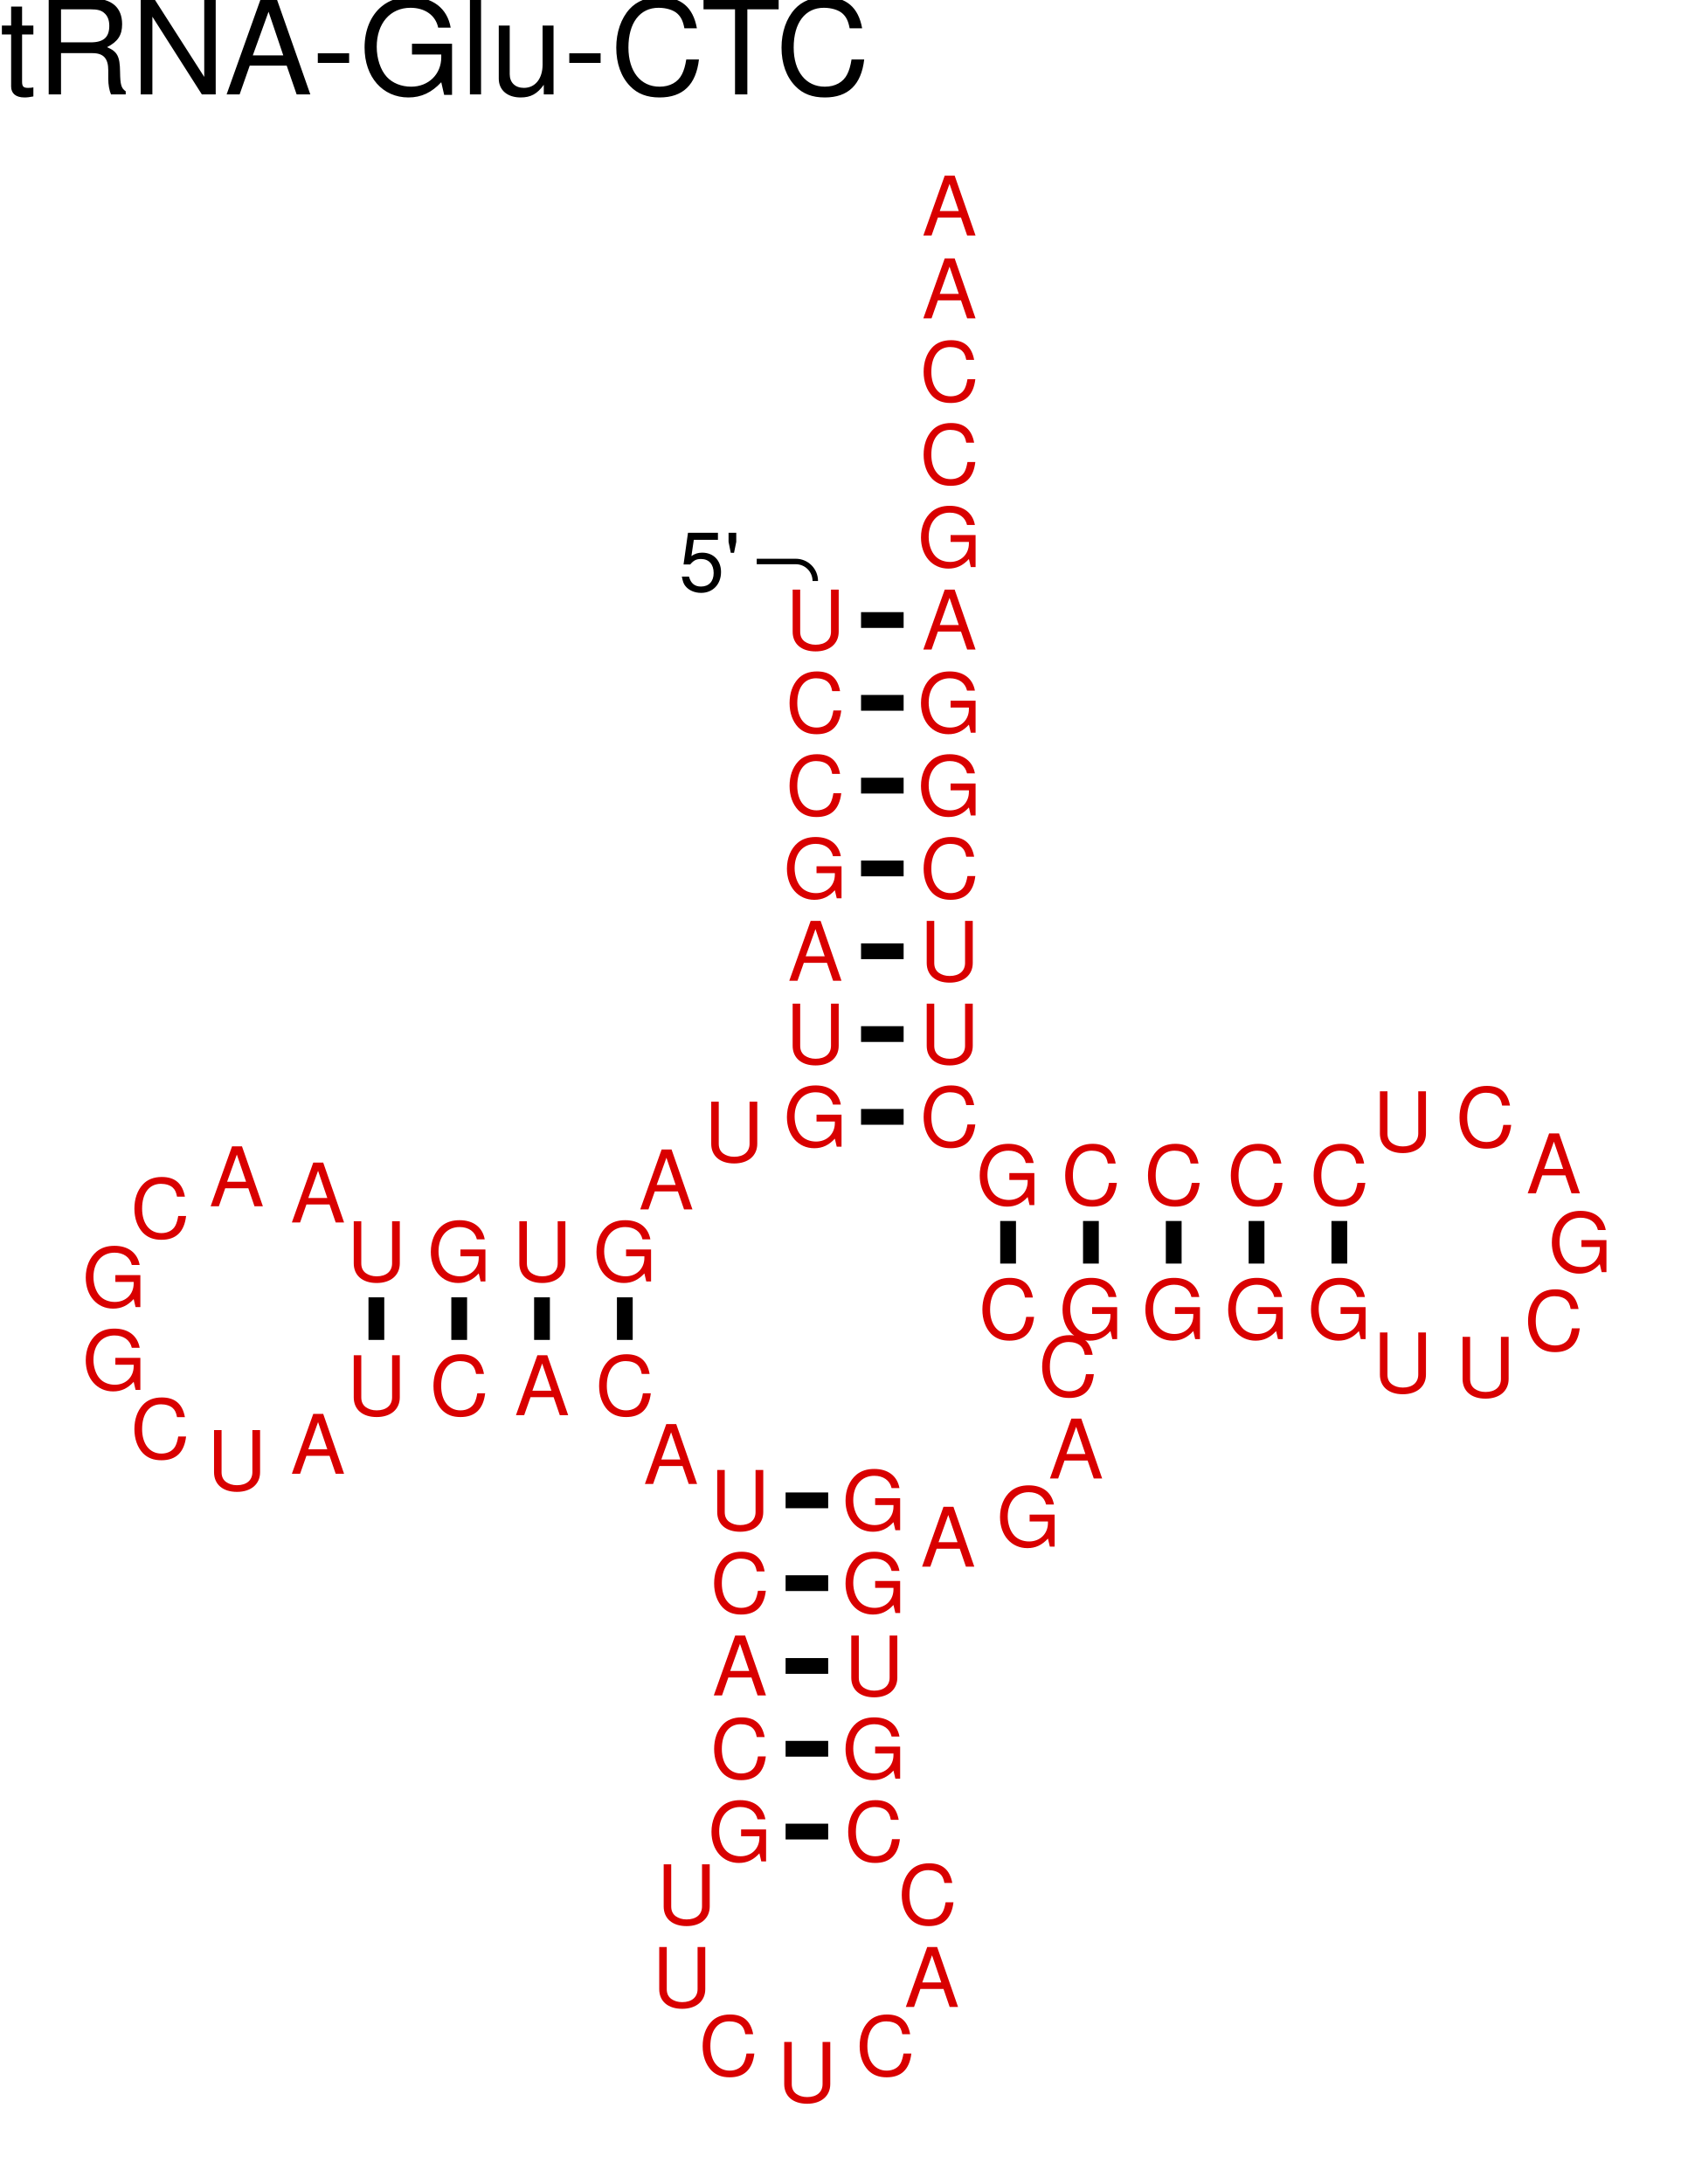
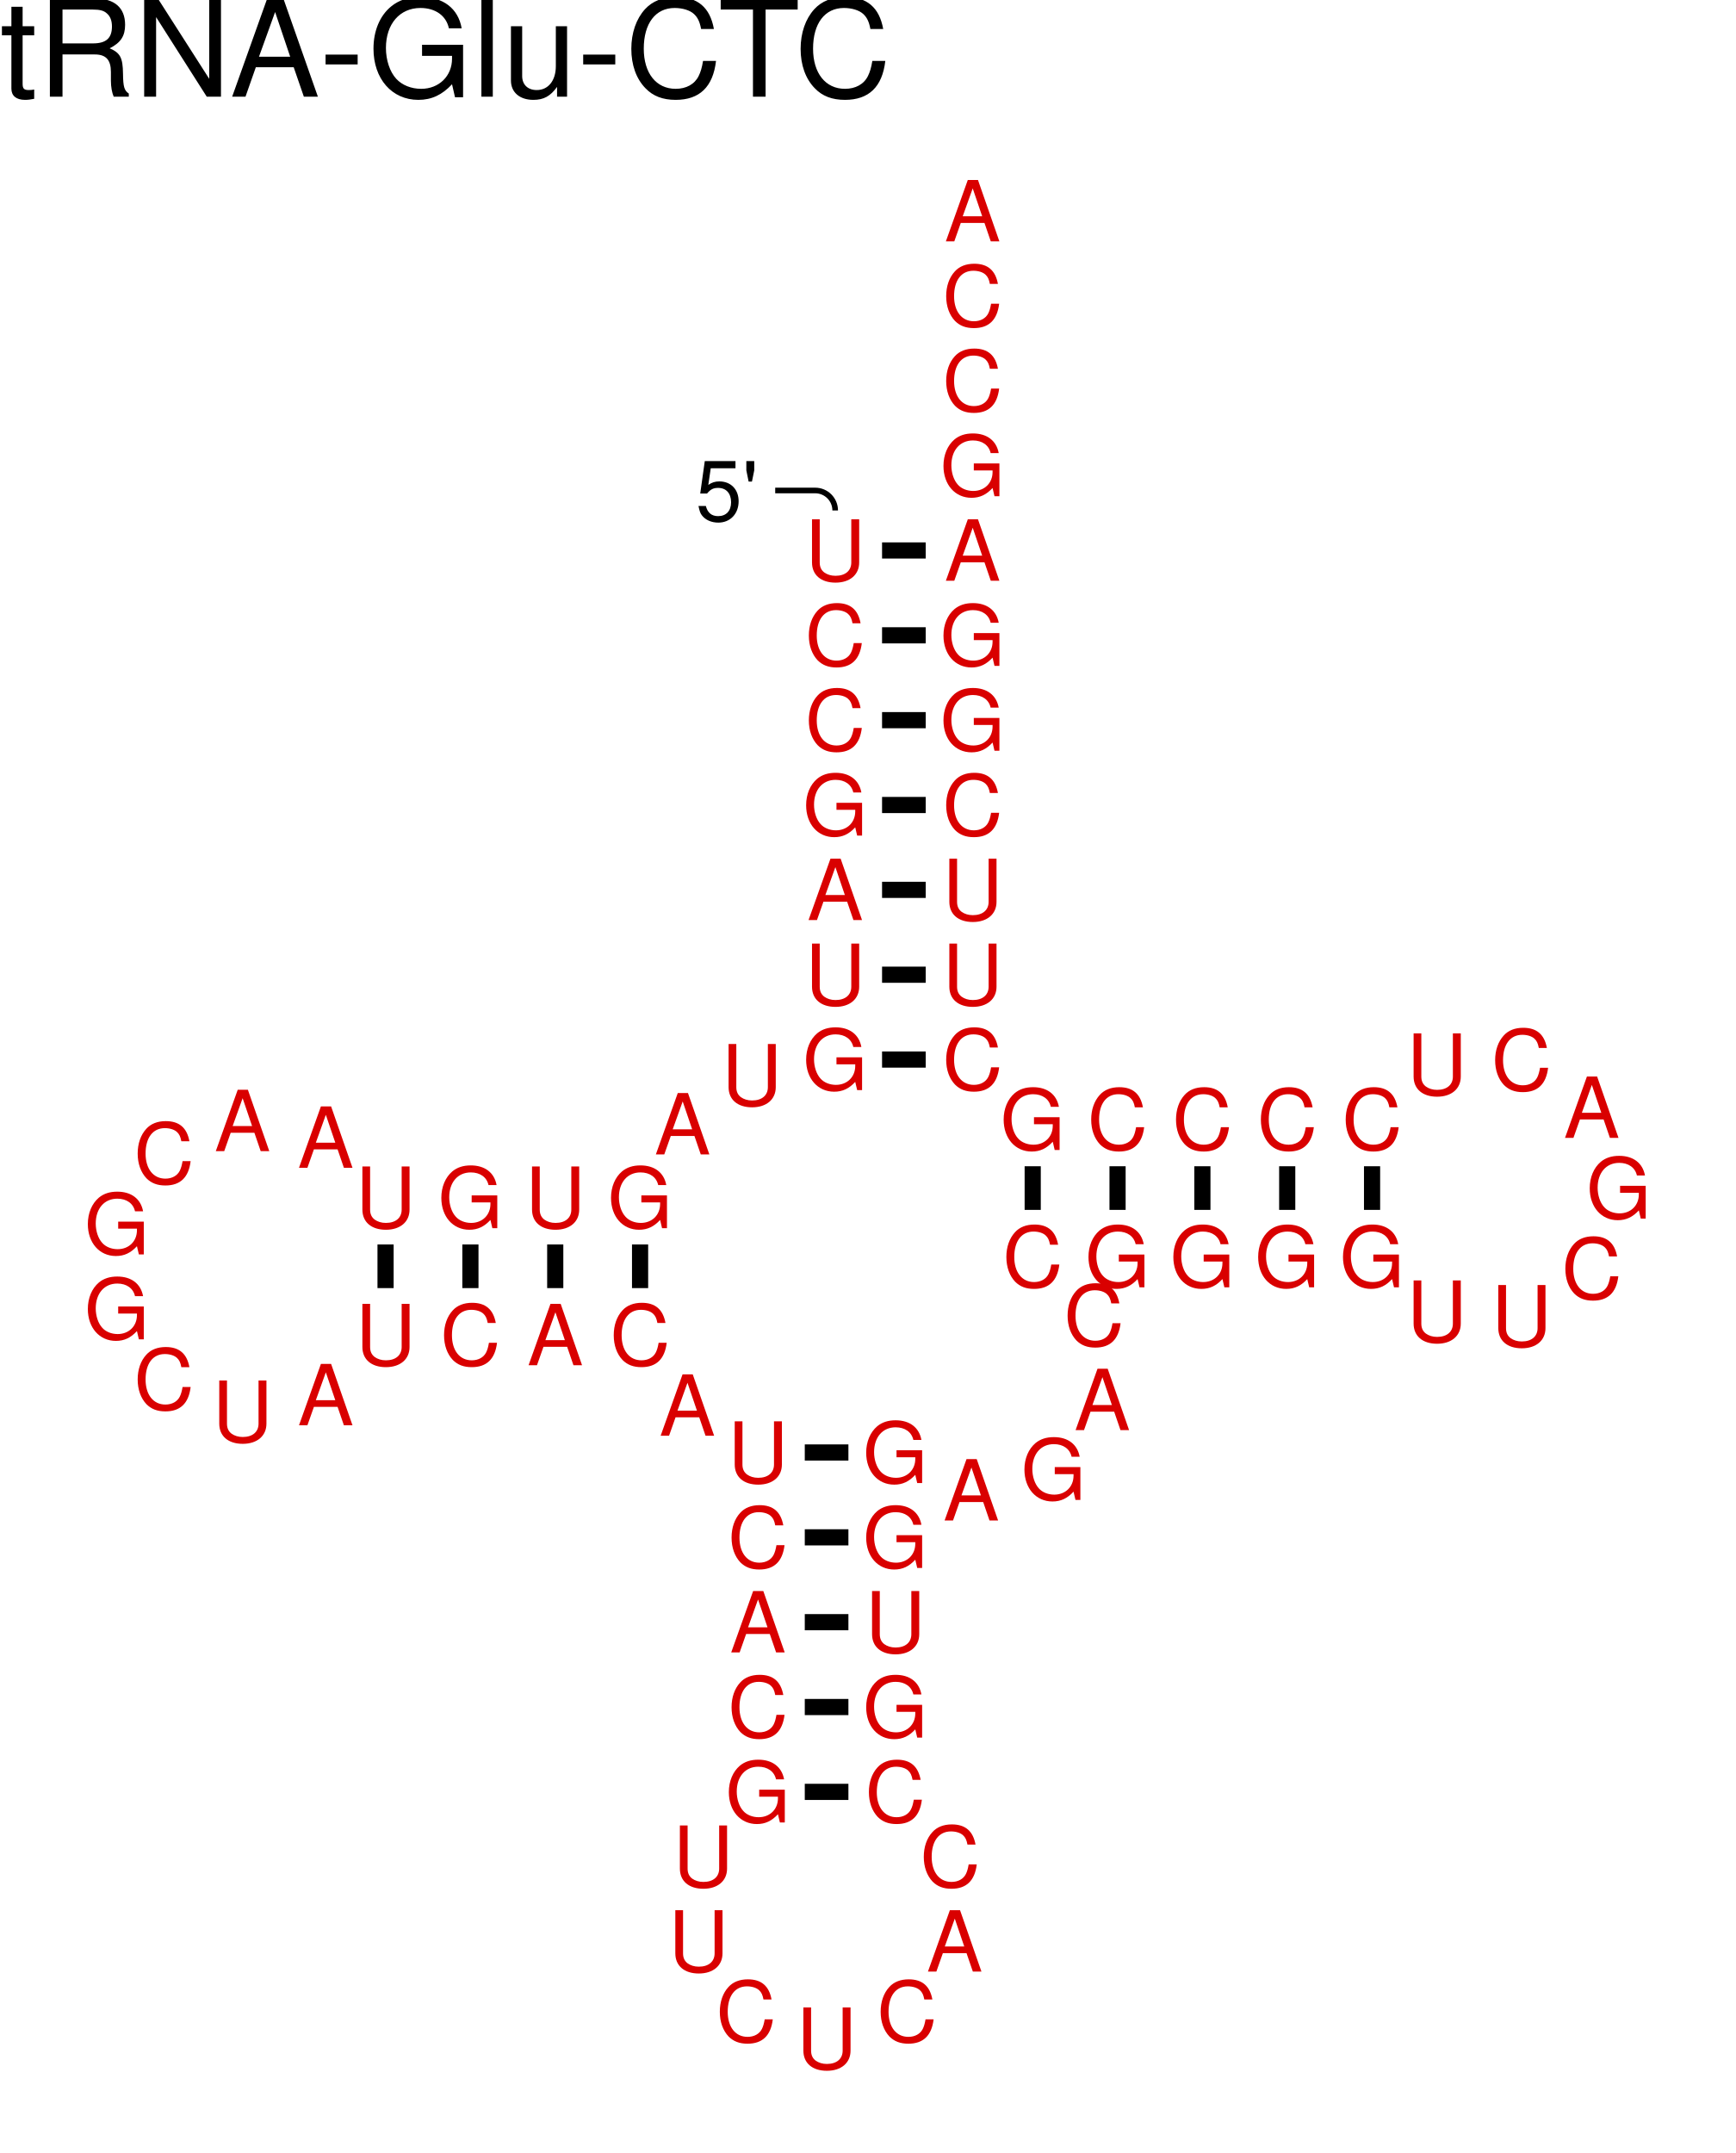
- <svg xmlns="http://www.w3.org/2000/svg" version="1.0" width="154.669" height="199.397" id="svg2403" xml:space="preserve">
+ <svg xmlns="http://www.w3.org/2000/svg" version="1.0" width="154.669" height="191.837" id="svg2403" xml:space="preserve">
  <text x="0" y="8.616" id="text1000">
    <tspan x="0" y="8.616" fill="#000000" font-variant="normal" font-weight="normal" font-style="normal" font-family="Helvetica, Arial, sans-serif" font-size="12" id="tspan1001">tRNA-Glu-CTC</tspan>
  </text>
+   <path fill="none" stroke="#000000" stroke-width="1.44" stroke-linecap="butt" stroke-linejoin="miter" d="M 78.602 49.048 L 82.49 49.048 " />
  <path fill="none" stroke="#000000" stroke-width="1.44" stroke-linecap="butt" stroke-linejoin="miter" d="M 78.602 56.608 L 82.49 56.608 " />
  <path fill="none" stroke="#000000" stroke-width="1.44" stroke-linecap="butt" stroke-linejoin="miter" d="M 78.602 64.168 L 82.49 64.168 " />
  <path fill="none" stroke="#000000" stroke-width="1.44" stroke-linecap="butt" stroke-linejoin="miter" d="M 78.602 71.728 L 82.49 71.728 " />
  <path fill="none" stroke="#000000" stroke-width="1.44" stroke-linecap="butt" stroke-linejoin="miter" d="M 78.602 79.288 L 82.49 79.288 " />
  <path fill="none" stroke="#000000" stroke-width="1.44" stroke-linecap="butt" stroke-linejoin="miter" d="M 78.602 86.849 L 82.49 86.849 " />
  <path fill="none" stroke="#000000" stroke-width="1.44" stroke-linecap="butt" stroke-linejoin="miter" d="M 78.602 94.409 L 82.49 94.409 " />
-   <path fill="none" stroke="#000000" stroke-width="1.44" stroke-linecap="butt" stroke-linejoin="miter" d="M 78.602 101.969 L 82.49 101.969 " />
-   <path fill="none" stroke="#000000" stroke-width="1.44" stroke-linecap="butt" stroke-linejoin="miter" d="M 57.038 118.445 L 57.038 122.333 " />
-   <path fill="none" stroke="#000000" stroke-width="1.44" stroke-linecap="butt" stroke-linejoin="miter" d="M 49.478 118.445 L 49.478 122.333 " />
-   <path fill="none" stroke="#000000" stroke-width="1.44" stroke-linecap="butt" stroke-linejoin="miter" d="M 41.919 118.445 L 41.919 122.333 " />
-   <path fill="none" stroke="#000000" stroke-width="1.44" stroke-linecap="butt" stroke-linejoin="miter" d="M 34.358 118.445 L 34.358 122.333 " />
+   <path fill="none" stroke="#000000" stroke-width="1.44" stroke-linecap="butt" stroke-linejoin="miter" d="M 57.038 110.885 L 57.038 114.773 " />
+   <path fill="none" stroke="#000000" stroke-width="1.44" stroke-linecap="butt" stroke-linejoin="miter" d="M 49.478 110.885 L 49.478 114.773 " />
+   <path fill="none" stroke="#000000" stroke-width="1.44" stroke-linecap="butt" stroke-linejoin="miter" d="M 41.919 110.885 L 41.919 114.773 " />
+   <path fill="none" stroke="#000000" stroke-width="1.44" stroke-linecap="butt" stroke-linejoin="miter" d="M 34.358 110.885 L 34.358 114.773 " />
+   <path fill="none" stroke="#000000" stroke-width="1.44" stroke-linecap="butt" stroke-linejoin="miter" d="M 71.715 129.42 L 75.603 129.42 " />
  <path fill="none" stroke="#000000" stroke-width="1.44" stroke-linecap="butt" stroke-linejoin="miter" d="M 71.715 136.98 L 75.603 136.98 " />
  <path fill="none" stroke="#000000" stroke-width="1.44" stroke-linecap="butt" stroke-linejoin="miter" d="M 71.715 144.54 L 75.603 144.54 " />
  <path fill="none" stroke="#000000" stroke-width="1.44" stroke-linecap="butt" stroke-linejoin="miter" d="M 71.715 152.1 L 75.603 152.1 " />
  <path fill="none" stroke="#000000" stroke-width="1.44" stroke-linecap="butt" stroke-linejoin="miter" d="M 71.715 159.66 L 75.603 159.66 " />
-   <path fill="none" stroke="#000000" stroke-width="1.44" stroke-linecap="butt" stroke-linejoin="miter" d="M 71.715 167.22 L 75.603 167.22 " />
-   <path fill="none" stroke="#000000" stroke-width="1.44" stroke-linecap="butt" stroke-linejoin="miter" d="M 92.026 115.363 L 92.026 111.475 " />
-   <path fill="none" stroke="#000000" stroke-width="1.44" stroke-linecap="butt" stroke-linejoin="miter" d="M 99.587 115.363 L 99.587 111.475 " />
-   <path fill="none" stroke="#000000" stroke-width="1.44" stroke-linecap="butt" stroke-linejoin="miter" d="M 107.146 115.363 L 107.146 111.475 " />
-   <path fill="none" stroke="#000000" stroke-width="1.44" stroke-linecap="butt" stroke-linejoin="miter" d="M 114.706 115.363 L 114.706 111.475 " />
-   <path fill="none" stroke="#000000" stroke-width="1.44" stroke-linecap="butt" stroke-linejoin="miter" d="M 122.266 115.363 L 122.266 111.475 " />
-   <text x="71.718" y="59.301" id="text1002">
-     <tspan x="71.718" y="59.301" fill="#d90000" font-variant="normal" font-weight="normal" font-style="normal" font-family="Helvetica, Arial, sans-serif" font-size="7.5" id="tspan1003">U</tspan>
-   </text>
-   <text x="71.718" y="66.861" id="text1004">
-     <tspan x="71.718" y="66.861" fill="#d90000" font-variant="normal" font-weight="normal" font-style="normal" font-family="Helvetica, Arial, sans-serif" font-size="7.5" id="tspan1005">C</tspan>
-   </text>
-   <text x="71.718" y="74.421" id="text1006">
-     <tspan x="71.718" y="74.421" fill="#d90000" font-variant="normal" font-weight="normal" font-style="normal" font-family="Helvetica, Arial, sans-serif" font-size="7.5" id="tspan1007">C</tspan>
-   </text>
-   <text x="71.508" y="81.981" id="text1008">
-     <tspan x="71.508" y="81.981" fill="#d90000" font-variant="normal" font-weight="normal" font-style="normal" font-family="Helvetica, Arial, sans-serif" font-size="7.5" id="tspan1009">G</tspan>
-   </text>
-   <text x="71.924" y="89.541" id="text1010">
-     <tspan x="71.924" y="89.541" fill="#d90000" font-variant="normal" font-weight="normal" font-style="normal" font-family="Helvetica, Arial, sans-serif" font-size="7.5" id="tspan1011">A</tspan>
-   </text>
-   <text x="71.718" y="97.101" id="text1012">
-     <tspan x="71.718" y="97.101" fill="#d90000" font-variant="normal" font-weight="normal" font-style="normal" font-family="Helvetica, Arial, sans-serif" font-size="7.5" id="tspan1013">U</tspan>
-   </text>
-   <text x="71.508" y="104.661" id="text1014">
-     <tspan x="71.508" y="104.661" fill="#d90000" font-variant="normal" font-weight="normal" font-style="normal" font-family="Helvetica, Arial, sans-serif" font-size="7.5" id="tspan1015">G</tspan>
-   </text>
-   <text x="64.287" y="106.051" id="text1016">
-     <tspan x="64.287" y="106.051" fill="#d90000" font-variant="normal" font-weight="normal" font-style="normal" font-family="Helvetica, Arial, sans-serif" font-size="7.5" id="tspan1017">U</tspan>
-   </text>
-   <text x="58.321" y="110.417" id="text1018">
-     <tspan x="58.321" y="110.417" fill="#d90000" font-variant="normal" font-weight="normal" font-style="normal" font-family="Helvetica, Arial, sans-serif" font-size="7.5" id="tspan1019">A</tspan>
-   </text>
-   <text x="54.121" y="116.962" id="text1020">
-     <tspan x="54.121" y="116.962" fill="#d90000" font-variant="normal" font-weight="normal" font-style="normal" font-family="Helvetica, Arial, sans-serif" font-size="7.5" id="tspan1021">G</tspan>
-   </text>
-   <text x="46.771" y="116.962" id="text1022">
-     <tspan x="46.771" y="116.962" fill="#d90000" font-variant="normal" font-weight="normal" font-style="normal" font-family="Helvetica, Arial, sans-serif" font-size="7.5" id="tspan1023">U</tspan>
-   </text>
-   <text x="39.001" y="116.962" id="text1024">
-     <tspan x="39.001" y="116.962" fill="#d90000" font-variant="normal" font-weight="normal" font-style="normal" font-family="Helvetica, Arial, sans-serif" font-size="7.5" id="tspan1025">G</tspan>
-   </text>
-   <text x="31.651" y="116.962" id="text1026">
-     <tspan x="31.651" y="116.962" fill="#d90000" font-variant="normal" font-weight="normal" font-style="normal" font-family="Helvetica, Arial, sans-serif" font-size="7.5" id="tspan1027">U</tspan>
-   </text>
-   <text x="26.518" y="111.609" id="text1028">
-     <tspan x="26.518" y="111.609" fill="#d90000" font-variant="normal" font-weight="normal" font-style="normal" font-family="Helvetica, Arial, sans-serif" font-size="7.5" id="tspan1029">A</tspan>
-   </text>
-   <text x="19.105" y="110.128" id="text1030">
-     <tspan x="19.105" y="110.128" fill="#d90000" font-variant="normal" font-weight="normal" font-style="normal" font-family="Helvetica, Arial, sans-serif" font-size="7.5" id="tspan1031">A</tspan>
-   </text>
-   <text x="11.912" y="113.017" id="text1032">
-     <tspan x="11.912" y="113.017" fill="#d90000" font-variant="normal" font-weight="normal" font-style="normal" font-family="Helvetica, Arial, sans-serif" font-size="7.5" id="tspan1033">C</tspan>
-   </text>
-   <text x="7.5" y="119.302" id="text1034">
-     <tspan x="7.5" y="119.302" fill="#d90000" font-variant="normal" font-weight="normal" font-style="normal" font-family="Helvetica, Arial, sans-serif" font-size="7.5" id="tspan1035">G</tspan>
-   </text>
-   <text x="7.5" y="126.862" id="text1036">
-     <tspan x="7.5" y="126.862" fill="#d90000" font-variant="normal" font-weight="normal" font-style="normal" font-family="Helvetica, Arial, sans-serif" font-size="7.5" id="tspan1037">G</tspan>
-   </text>
-   <text x="11.912" y="133.146" id="text1038">
-     <tspan x="11.912" y="133.146" fill="#d90000" font-variant="normal" font-weight="normal" font-style="normal" font-family="Helvetica, Arial, sans-serif" font-size="7.5" id="tspan1039">C</tspan>
-   </text>
-   <text x="18.898" y="136.035" id="text1040">
-     <tspan x="18.898" y="136.035" fill="#d90000" font-variant="normal" font-weight="normal" font-style="normal" font-family="Helvetica, Arial, sans-serif" font-size="7.5" id="tspan1041">U</tspan>
-   </text>
-   <text x="26.518" y="134.554" id="text1042">
-     <tspan x="26.518" y="134.554" fill="#d90000" font-variant="normal" font-weight="normal" font-style="normal" font-family="Helvetica, Arial, sans-serif" font-size="7.5" id="tspan1043">A</tspan>
-   </text>
-   <text x="31.651" y="129.202" id="text1044">
-     <tspan x="31.651" y="129.202" fill="#d90000" font-variant="normal" font-weight="normal" font-style="normal" font-family="Helvetica, Arial, sans-serif" font-size="7.5" id="tspan1045">U</tspan>
-   </text>
-   <text x="39.211" y="129.202" id="text1046">
-     <tspan x="39.211" y="129.202" fill="#d90000" font-variant="normal" font-weight="normal" font-style="normal" font-family="Helvetica, Arial, sans-serif" font-size="7.5" id="tspan1047">C</tspan>
-   </text>
-   <text x="46.977" y="129.202" id="text1048">
-     <tspan x="46.977" y="129.202" fill="#d90000" font-variant="normal" font-weight="normal" font-style="normal" font-family="Helvetica, Arial, sans-serif" font-size="7.5" id="tspan1049">A</tspan>
-   </text>
-   <text x="54.331" y="129.202" id="text1050">
-     <tspan x="54.331" y="129.202" fill="#d90000" font-variant="normal" font-weight="normal" font-style="normal" font-family="Helvetica, Arial, sans-serif" font-size="7.5" id="tspan1051">C</tspan>
-   </text>
-   <text x="58.745" y="135.483" id="text1052">
-     <tspan x="58.745" y="135.483" fill="#d90000" font-variant="normal" font-weight="normal" font-style="normal" font-family="Helvetica, Arial, sans-serif" font-size="7.5" id="tspan1053">A</tspan>
-   </text>
-   <text x="64.831" y="139.673" id="text1054">
-     <tspan x="64.831" y="139.673" fill="#d90000" font-variant="normal" font-weight="normal" font-style="normal" font-family="Helvetica, Arial, sans-serif" font-size="7.5" id="tspan1055">U</tspan>
-   </text>
-   <text x="64.831" y="147.233" id="text1056">
-     <tspan x="64.831" y="147.233" fill="#d90000" font-variant="normal" font-weight="normal" font-style="normal" font-family="Helvetica, Arial, sans-serif" font-size="7.5" id="tspan1057">C</tspan>
-   </text>
-   <text x="65.037" y="154.793" id="text1058">
-     <tspan x="65.037" y="154.793" fill="#d90000" font-variant="normal" font-weight="normal" font-style="normal" font-family="Helvetica, Arial, sans-serif" font-size="7.5" id="tspan1059">A</tspan>
-   </text>
-   <text x="64.831" y="162.353" id="text1060">
-     <tspan x="64.831" y="162.353" fill="#d90000" font-variant="normal" font-weight="normal" font-style="normal" font-family="Helvetica, Arial, sans-serif" font-size="7.5" id="tspan1061">C</tspan>
-   </text>
-   <text x="64.621" y="169.913" id="text1062">
-     <tspan x="64.621" y="169.913" fill="#d90000" font-variant="normal" font-weight="normal" font-style="normal" font-family="Helvetica, Arial, sans-serif" font-size="7.5" id="tspan1063">G</tspan>
-   </text>
-   <text x="59.944" y="175.68" id="text1064">
-     <tspan x="59.944" y="175.68" fill="#d90000" font-variant="normal" font-weight="normal" font-style="normal" font-family="Helvetica, Arial, sans-serif" font-size="7.5" id="tspan1065">U</tspan>
-   </text>
-   <text x="59.541" y="183.23" id="text1066">
-     <tspan x="59.541" y="183.23" fill="#d90000" font-variant="normal" font-weight="normal" font-style="normal" font-family="Helvetica, Arial, sans-serif" font-size="7.5" id="tspan1067">U</tspan>
-   </text>
-   <text x="63.786" y="189.485" id="text1068">
-     <tspan x="63.786" y="189.485" fill="#d90000" font-variant="normal" font-weight="normal" font-style="normal" font-family="Helvetica, Arial, sans-serif" font-size="7.5" id="tspan1069">C</tspan>
-   </text>
-   <text x="70.951" y="191.897" id="text1070">
-     <tspan x="70.951" y="191.897" fill="#d90000" font-variant="normal" font-weight="normal" font-style="normal" font-family="Helvetica, Arial, sans-serif" font-size="7.5" id="tspan1071">U</tspan>
-   </text>
-   <text x="78.116" y="189.485" id="text1072">
-     <tspan x="78.116" y="189.485" fill="#d90000" font-variant="normal" font-weight="normal" font-style="normal" font-family="Helvetica, Arial, sans-serif" font-size="7.5" id="tspan1073">C</tspan>
-   </text>
-   <text x="82.568" y="183.23" id="text1074">
-     <tspan x="82.568" y="183.23" fill="#d90000" font-variant="normal" font-weight="normal" font-style="normal" font-family="Helvetica, Arial, sans-serif" font-size="7.5" id="tspan1075">A</tspan>
-   </text>
-   <text x="81.959" y="175.68" id="text1076">
-     <tspan x="81.959" y="175.68" fill="#d90000" font-variant="normal" font-weight="normal" font-style="normal" font-family="Helvetica, Arial, sans-serif" font-size="7.5" id="tspan1077">C</tspan>
-   </text>
-   <text x="77.071" y="169.913" id="text1078">
-     <tspan x="77.071" y="169.913" fill="#d90000" font-variant="normal" font-weight="normal" font-style="normal" font-family="Helvetica, Arial, sans-serif" font-size="7.5" id="tspan1079">C</tspan>
-   </text>
-   <text x="76.861" y="162.353" id="text1080">
-     <tspan x="76.861" y="162.353" fill="#d90000" font-variant="normal" font-weight="normal" font-style="normal" font-family="Helvetica, Arial, sans-serif" font-size="7.5" id="tspan1081">G</tspan>
-   </text>
-   <text x="77.071" y="154.793" id="text1082">
-     <tspan x="77.071" y="154.793" fill="#d90000" font-variant="normal" font-weight="normal" font-style="normal" font-family="Helvetica, Arial, sans-serif" font-size="7.5" id="tspan1083">U</tspan>
-   </text>
-   <text x="76.861" y="147.233" id="text1084">
-     <tspan x="76.861" y="147.233" fill="#d90000" font-variant="normal" font-weight="normal" font-style="normal" font-family="Helvetica, Arial, sans-serif" font-size="7.5" id="tspan1085">G</tspan>
-   </text>
-   <text x="76.861" y="139.673" id="text1086">
-     <tspan x="76.861" y="139.673" fill="#d90000" font-variant="normal" font-weight="normal" font-style="normal" font-family="Helvetica, Arial, sans-serif" font-size="7.5" id="tspan1087">G</tspan>
-   </text>
-   <text x="84.049" y="143.034" id="text1088">
-     <tspan x="84.049" y="143.034" fill="#d90000" font-variant="normal" font-weight="normal" font-style="normal" font-family="Helvetica, Arial, sans-serif" font-size="7.5" id="tspan1089">A</tspan>
-   </text>
-   <text x="90.96" y="141.171" id="text1090">
-     <tspan x="90.96" y="141.171" fill="#d90000" font-variant="normal" font-weight="normal" font-style="normal" font-family="Helvetica, Arial, sans-serif" font-size="7.5" id="tspan1091">G</tspan>
-   </text>
-   <text x="95.721" y="134.984" id="text1092">
-     <tspan x="95.721" y="134.984" fill="#d90000" font-variant="normal" font-weight="normal" font-style="normal" font-family="Helvetica, Arial, sans-serif" font-size="7.5" id="tspan1093">A</tspan>
-   </text>
-   <text x="94.779" y="127.46" id="text1094">
-     <tspan x="94.779" y="127.46" fill="#d90000" font-variant="normal" font-weight="normal" font-style="normal" font-family="Helvetica, Arial, sans-serif" font-size="7.5" id="tspan1095">C</tspan>
-   </text>
-   <text x="89.319" y="122.231" id="text1096">
-     <tspan x="89.319" y="122.231" fill="#d90000" font-variant="normal" font-weight="normal" font-style="normal" font-family="Helvetica, Arial, sans-serif" font-size="7.5" id="tspan1097">C</tspan>
-   </text>
-   <text x="96.669" y="122.231" id="text1098">
-     <tspan x="96.669" y="122.231" fill="#d90000" font-variant="normal" font-weight="normal" font-style="normal" font-family="Helvetica, Arial, sans-serif" font-size="7.5" id="tspan1099">G</tspan>
-   </text>
-   <text x="104.229" y="122.231" id="text1100">
-     <tspan x="104.229" y="122.231" fill="#d90000" font-variant="normal" font-weight="normal" font-style="normal" font-family="Helvetica, Arial, sans-serif" font-size="7.5" id="tspan1101">G</tspan>
-   </text>
-   <text x="111.789" y="122.231" id="text1102">
-     <tspan x="111.789" y="122.231" fill="#d90000" font-variant="normal" font-weight="normal" font-style="normal" font-family="Helvetica, Arial, sans-serif" font-size="7.5" id="tspan1103">G</tspan>
-   </text>
-   <text x="119.349" y="122.231" id="text1104">
-     <tspan x="119.349" y="122.231" fill="#d90000" font-variant="normal" font-weight="normal" font-style="normal" font-family="Helvetica, Arial, sans-serif" font-size="7.5" id="tspan1105">G</tspan>
-   </text>
-   <text x="125.327" y="127.119" id="text1106">
-     <tspan x="125.327" y="127.119" fill="#d90000" font-variant="normal" font-weight="normal" font-style="normal" font-family="Helvetica, Arial, sans-serif" font-size="7.5" id="tspan1107">U</tspan>
-   </text>
-   <text x="132.876" y="127.522" id="text1108">
-     <tspan x="132.876" y="127.522" fill="#d90000" font-variant="normal" font-weight="normal" font-style="normal" font-family="Helvetica, Arial, sans-serif" font-size="7.5" id="tspan1109">U</tspan>
-   </text>
-   <text x="139.131" y="123.276" id="text1110">
-     <tspan x="139.131" y="123.276" fill="#d90000" font-variant="normal" font-weight="normal" font-style="normal" font-family="Helvetica, Arial, sans-serif" font-size="7.5" id="tspan1111">C</tspan>
-   </text>
-   <text x="141.334" y="116.111" id="text1112">
-     <tspan x="141.334" y="116.111" fill="#d90000" font-variant="normal" font-weight="normal" font-style="normal" font-family="Helvetica, Arial, sans-serif" font-size="7.5" id="tspan1113">G</tspan>
-   </text>
-   <text x="139.337" y="108.947" id="text1114">
-     <tspan x="139.337" y="108.947" fill="#d90000" font-variant="normal" font-weight="normal" font-style="normal" font-family="Helvetica, Arial, sans-serif" font-size="7.5" id="tspan1115">A</tspan>
-   </text>
-   <text x="132.876" y="104.701" id="text1116">
-     <tspan x="132.876" y="104.701" fill="#d90000" font-variant="normal" font-weight="normal" font-style="normal" font-family="Helvetica, Arial, sans-serif" font-size="7.5" id="tspan1117">C</tspan>
-   </text>
-   <text x="125.327" y="105.104" id="text1118">
-     <tspan x="125.327" y="105.104" fill="#d90000" font-variant="normal" font-weight="normal" font-style="normal" font-family="Helvetica, Arial, sans-serif" font-size="7.5" id="tspan1119">U</tspan>
-   </text>
-   <text x="119.559" y="109.991" id="text1120">
-     <tspan x="119.559" y="109.991" fill="#d90000" font-variant="normal" font-weight="normal" font-style="normal" font-family="Helvetica, Arial, sans-serif" font-size="7.5" id="tspan1121">C</tspan>
-   </text>
-   <text x="111.999" y="109.991" id="text1122">
-     <tspan x="111.999" y="109.991" fill="#d90000" font-variant="normal" font-weight="normal" font-style="normal" font-family="Helvetica, Arial, sans-serif" font-size="7.5" id="tspan1123">C</tspan>
-   </text>
-   <text x="104.439" y="109.991" id="text1124">
-     <tspan x="104.439" y="109.991" fill="#d90000" font-variant="normal" font-weight="normal" font-style="normal" font-family="Helvetica, Arial, sans-serif" font-size="7.5" id="tspan1125">C</tspan>
-   </text>
-   <text x="96.879" y="109.991" id="text1126">
-     <tspan x="96.879" y="109.991" fill="#d90000" font-variant="normal" font-weight="normal" font-style="normal" font-family="Helvetica, Arial, sans-serif" font-size="7.5" id="tspan1127">C</tspan>
-   </text>
-   <text x="89.109" y="109.991" id="text1128">
-     <tspan x="89.109" y="109.991" fill="#d90000" font-variant="normal" font-weight="normal" font-style="normal" font-family="Helvetica, Arial, sans-serif" font-size="7.5" id="tspan1129">G</tspan>
-   </text>
-   <text x="83.958" y="104.661" id="text1130">
-     <tspan x="83.958" y="104.661" fill="#d90000" font-variant="normal" font-weight="normal" font-style="normal" font-family="Helvetica, Arial, sans-serif" font-size="7.5" id="tspan1131">C</tspan>
-   </text>
-   <text x="83.958" y="97.101" id="text1132">
-     <tspan x="83.958" y="97.101" fill="#d90000" font-variant="normal" font-weight="normal" font-style="normal" font-family="Helvetica, Arial, sans-serif" font-size="7.5" id="tspan1133">U</tspan>
-   </text>
-   <text x="83.958" y="89.541" id="text1134">
-     <tspan x="83.958" y="89.541" fill="#d90000" font-variant="normal" font-weight="normal" font-style="normal" font-family="Helvetica, Arial, sans-serif" font-size="7.5" id="tspan1135">U</tspan>
-   </text>
-   <text x="83.958" y="81.981" id="text1136">
-     <tspan x="83.958" y="81.981" fill="#d90000" font-variant="normal" font-weight="normal" font-style="normal" font-family="Helvetica, Arial, sans-serif" font-size="7.5" id="tspan1137">C</tspan>
-   </text>
-   <text x="83.748" y="74.421" id="text1138">
-     <tspan x="83.748" y="74.421" fill="#d90000" font-variant="normal" font-weight="normal" font-style="normal" font-family="Helvetica, Arial, sans-serif" font-size="7.5" id="tspan1139">G</tspan>
-   </text>
-   <text x="83.748" y="66.861" id="text1140">
-     <tspan x="83.748" y="66.861" fill="#d90000" font-variant="normal" font-weight="normal" font-style="normal" font-family="Helvetica, Arial, sans-serif" font-size="7.5" id="tspan1141">G</tspan>
-   </text>
-   <text x="84.164" y="59.301" id="text1142">
-     <tspan x="84.164" y="59.301" fill="#d90000" font-variant="normal" font-weight="normal" font-style="normal" font-family="Helvetica, Arial, sans-serif" font-size="7.5" id="tspan1143">A</tspan>
-   </text>
-   <text x="83.748" y="51.741" id="text1144">
-     <tspan x="83.748" y="51.741" fill="#d90000" font-variant="normal" font-weight="normal" font-style="normal" font-family="Helvetica, Arial, sans-serif" font-size="7.5" id="tspan1145">G</tspan>
-   </text>
-   <text x="83.958" y="44.181" id="text1146">
-     <tspan x="83.958" y="44.181" fill="#d90000" font-variant="normal" font-weight="normal" font-style="normal" font-family="Helvetica, Arial, sans-serif" font-size="7.5" id="tspan1147">C</tspan>
-   </text>
-   <text x="83.958" y="36.621" id="text1148">
-     <tspan x="83.958" y="36.621" fill="#d90000" font-variant="normal" font-weight="normal" font-style="normal" font-family="Helvetica, Arial, sans-serif" font-size="7.5" id="tspan1149">C</tspan>
-   </text>
-   <text x="84.164" y="29.061" id="text1150">
-     <tspan x="84.164" y="29.061" fill="#d90000" font-variant="normal" font-weight="normal" font-style="normal" font-family="Helvetica, Arial, sans-serif" font-size="7.5" id="tspan1151">A</tspan>
-   </text>
-   <text x="84.164" y="21.501" id="text1152">
-     <tspan x="84.164" y="21.501" fill="#d90000" font-variant="normal" font-weight="normal" font-style="normal" font-family="Helvetica, Arial, sans-serif" font-size="7.5" id="tspan1153">A</tspan>
-   </text>
-   <path fill="none" stroke="#000000" stroke-width="0.5" stroke-linecap="butt" stroke-linejoin="miter" d="M 74.425 53.045 A 1.782,1.782 270 0,0 72.644,51.263L 69.08 51.263 " />
-   <text x="61.977" y="53.955" id="text1154">
-     <tspan x="61.977" y="53.955" fill="#000000" font-variant="normal" font-weight="normal" font-style="normal" font-family="Helvetica, Arial, sans-serif" font-size="7.5" id="tspan1155">5'</tspan>
+   <path fill="none" stroke="#000000" stroke-width="1.44" stroke-linecap="butt" stroke-linejoin="miter" d="M 92.026 107.803 L 92.026 103.915 " />
+   <path fill="none" stroke="#000000" stroke-width="1.44" stroke-linecap="butt" stroke-linejoin="miter" d="M 99.587 107.803 L 99.587 103.915 " />
+   <path fill="none" stroke="#000000" stroke-width="1.44" stroke-linecap="butt" stroke-linejoin="miter" d="M 107.146 107.803 L 107.146 103.915 " />
+   <path fill="none" stroke="#000000" stroke-width="1.44" stroke-linecap="butt" stroke-linejoin="miter" d="M 114.706 107.803 L 114.706 103.915 " />
+   <path fill="none" stroke="#000000" stroke-width="1.44" stroke-linecap="butt" stroke-linejoin="miter" d="M 122.266 107.803 L 122.266 103.915 " />
+   <text x="71.718" y="51.741" id="text1002">
+     <tspan x="71.718" y="51.741" fill="#d90000" font-variant="normal" font-weight="normal" font-style="normal" font-family="Helvetica, Arial, sans-serif" font-size="7.5" id="tspan1003">U</tspan>
+   </text>
+   <text x="71.718" y="59.301" id="text1004">
+     <tspan x="71.718" y="59.301" fill="#d90000" font-variant="normal" font-weight="normal" font-style="normal" font-family="Helvetica, Arial, sans-serif" font-size="7.5" id="tspan1005">C</tspan>
+   </text>
+   <text x="71.718" y="66.861" id="text1006">
+     <tspan x="71.718" y="66.861" fill="#d90000" font-variant="normal" font-weight="normal" font-style="normal" font-family="Helvetica, Arial, sans-serif" font-size="7.5" id="tspan1007">C</tspan>
+   </text>
+   <text x="71.508" y="74.421" id="text1008">
+     <tspan x="71.508" y="74.421" fill="#d90000" font-variant="normal" font-weight="normal" font-style="normal" font-family="Helvetica, Arial, sans-serif" font-size="7.5" id="tspan1009">G</tspan>
+   </text>
+   <text x="71.924" y="81.981" id="text1010">
+     <tspan x="71.924" y="81.981" fill="#d90000" font-variant="normal" font-weight="normal" font-style="normal" font-family="Helvetica, Arial, sans-serif" font-size="7.5" id="tspan1011">A</tspan>
+   </text>
+   <text x="71.718" y="89.541" id="text1012">
+     <tspan x="71.718" y="89.541" fill="#d90000" font-variant="normal" font-weight="normal" font-style="normal" font-family="Helvetica, Arial, sans-serif" font-size="7.5" id="tspan1013">U</tspan>
+   </text>
+   <text x="71.508" y="97.101" id="text1014">
+     <tspan x="71.508" y="97.101" fill="#d90000" font-variant="normal" font-weight="normal" font-style="normal" font-family="Helvetica, Arial, sans-serif" font-size="7.5" id="tspan1015">G</tspan>
+   </text>
+   <text x="64.287" y="98.491" id="text1016">
+     <tspan x="64.287" y="98.491" fill="#d90000" font-variant="normal" font-weight="normal" font-style="normal" font-family="Helvetica, Arial, sans-serif" font-size="7.5" id="tspan1017">U</tspan>
+   </text>
+   <text x="58.321" y="102.857" id="text1018">
+     <tspan x="58.321" y="102.857" fill="#d90000" font-variant="normal" font-weight="normal" font-style="normal" font-family="Helvetica, Arial, sans-serif" font-size="7.5" id="tspan1019">A</tspan>
+   </text>
+   <text x="54.121" y="109.402" id="text1020">
+     <tspan x="54.121" y="109.402" fill="#d90000" font-variant="normal" font-weight="normal" font-style="normal" font-family="Helvetica, Arial, sans-serif" font-size="7.5" id="tspan1021">G</tspan>
+   </text>
+   <text x="46.771" y="109.402" id="text1022">
+     <tspan x="46.771" y="109.402" fill="#d90000" font-variant="normal" font-weight="normal" font-style="normal" font-family="Helvetica, Arial, sans-serif" font-size="7.5" id="tspan1023">U</tspan>
+   </text>
+   <text x="39.001" y="109.402" id="text1024">
+     <tspan x="39.001" y="109.402" fill="#d90000" font-variant="normal" font-weight="normal" font-style="normal" font-family="Helvetica, Arial, sans-serif" font-size="7.5" id="tspan1025">G</tspan>
+   </text>
+   <text x="31.651" y="109.402" id="text1026">
+     <tspan x="31.651" y="109.402" fill="#d90000" font-variant="normal" font-weight="normal" font-style="normal" font-family="Helvetica, Arial, sans-serif" font-size="7.5" id="tspan1027">U</tspan>
+   </text>
+   <text x="26.518" y="104.049" id="text1028">
+     <tspan x="26.518" y="104.049" fill="#d90000" font-variant="normal" font-weight="normal" font-style="normal" font-family="Helvetica, Arial, sans-serif" font-size="7.5" id="tspan1029">A</tspan>
+   </text>
+   <text x="19.105" y="102.568" id="text1030">
+     <tspan x="19.105" y="102.568" fill="#d90000" font-variant="normal" font-weight="normal" font-style="normal" font-family="Helvetica, Arial, sans-serif" font-size="7.5" id="tspan1031">A</tspan>
+   </text>
+   <text x="11.912" y="105.457" id="text1032">
+     <tspan x="11.912" y="105.457" fill="#d90000" font-variant="normal" font-weight="normal" font-style="normal" font-family="Helvetica, Arial, sans-serif" font-size="7.5" id="tspan1033">C</tspan>
+   </text>
+   <text x="7.5" y="111.742" id="text1034">
+     <tspan x="7.5" y="111.742" fill="#d90000" font-variant="normal" font-weight="normal" font-style="normal" font-family="Helvetica, Arial, sans-serif" font-size="7.5" id="tspan1035">G</tspan>
+   </text>
+   <text x="7.5" y="119.302" id="text1036">
+     <tspan x="7.5" y="119.302" fill="#d90000" font-variant="normal" font-weight="normal" font-style="normal" font-family="Helvetica, Arial, sans-serif" font-size="7.5" id="tspan1037">G</tspan>
+   </text>
+   <text x="11.912" y="125.586" id="text1038">
+     <tspan x="11.912" y="125.586" fill="#d90000" font-variant="normal" font-weight="normal" font-style="normal" font-family="Helvetica, Arial, sans-serif" font-size="7.5" id="tspan1039">C</tspan>
+   </text>
+   <text x="18.898" y="128.475" id="text1040">
+     <tspan x="18.898" y="128.475" fill="#d90000" font-variant="normal" font-weight="normal" font-style="normal" font-family="Helvetica, Arial, sans-serif" font-size="7.5" id="tspan1041">U</tspan>
+   </text>
+   <text x="26.518" y="126.994" id="text1042">
+     <tspan x="26.518" y="126.994" fill="#d90000" font-variant="normal" font-weight="normal" font-style="normal" font-family="Helvetica, Arial, sans-serif" font-size="7.5" id="tspan1043">A</tspan>
+   </text>
+   <text x="31.651" y="121.642" id="text1044">
+     <tspan x="31.651" y="121.642" fill="#d90000" font-variant="normal" font-weight="normal" font-style="normal" font-family="Helvetica, Arial, sans-serif" font-size="7.5" id="tspan1045">U</tspan>
+   </text>
+   <text x="39.211" y="121.642" id="text1046">
+     <tspan x="39.211" y="121.642" fill="#d90000" font-variant="normal" font-weight="normal" font-style="normal" font-family="Helvetica, Arial, sans-serif" font-size="7.5" id="tspan1047">C</tspan>
+   </text>
+   <text x="46.977" y="121.642" id="text1048">
+     <tspan x="46.977" y="121.642" fill="#d90000" font-variant="normal" font-weight="normal" font-style="normal" font-family="Helvetica, Arial, sans-serif" font-size="7.5" id="tspan1049">A</tspan>
+   </text>
+   <text x="54.331" y="121.642" id="text1050">
+     <tspan x="54.331" y="121.642" fill="#d90000" font-variant="normal" font-weight="normal" font-style="normal" font-family="Helvetica, Arial, sans-serif" font-size="7.5" id="tspan1051">C</tspan>
+   </text>
+   <text x="58.745" y="127.923" id="text1052">
+     <tspan x="58.745" y="127.923" fill="#d90000" font-variant="normal" font-weight="normal" font-style="normal" font-family="Helvetica, Arial, sans-serif" font-size="7.5" id="tspan1053">A</tspan>
+   </text>
+   <text x="64.831" y="132.113" id="text1054">
+     <tspan x="64.831" y="132.113" fill="#d90000" font-variant="normal" font-weight="normal" font-style="normal" font-family="Helvetica, Arial, sans-serif" font-size="7.5" id="tspan1055">U</tspan>
+   </text>
+   <text x="64.831" y="139.673" id="text1056">
+     <tspan x="64.831" y="139.673" fill="#d90000" font-variant="normal" font-weight="normal" font-style="normal" font-family="Helvetica, Arial, sans-serif" font-size="7.5" id="tspan1057">C</tspan>
+   </text>
+   <text x="65.037" y="147.233" id="text1058">
+     <tspan x="65.037" y="147.233" fill="#d90000" font-variant="normal" font-weight="normal" font-style="normal" font-family="Helvetica, Arial, sans-serif" font-size="7.5" id="tspan1059">A</tspan>
+   </text>
+   <text x="64.831" y="154.793" id="text1060">
+     <tspan x="64.831" y="154.793" fill="#d90000" font-variant="normal" font-weight="normal" font-style="normal" font-family="Helvetica, Arial, sans-serif" font-size="7.5" id="tspan1061">C</tspan>
+   </text>
+   <text x="64.621" y="162.353" id="text1062">
+     <tspan x="64.621" y="162.353" fill="#d90000" font-variant="normal" font-weight="normal" font-style="normal" font-family="Helvetica, Arial, sans-serif" font-size="7.5" id="tspan1063">G</tspan>
+   </text>
+   <text x="59.944" y="168.12" id="text1064">
+     <tspan x="59.944" y="168.12" fill="#d90000" font-variant="normal" font-weight="normal" font-style="normal" font-family="Helvetica, Arial, sans-serif" font-size="7.5" id="tspan1065">U</tspan>
+   </text>
+   <text x="59.541" y="175.67" id="text1066">
+     <tspan x="59.541" y="175.67" fill="#d90000" font-variant="normal" font-weight="normal" font-style="normal" font-family="Helvetica, Arial, sans-serif" font-size="7.5" id="tspan1067">U</tspan>
+   </text>
+   <text x="63.786" y="181.925" id="text1068">
+     <tspan x="63.786" y="181.925" fill="#d90000" font-variant="normal" font-weight="normal" font-style="normal" font-family="Helvetica, Arial, sans-serif" font-size="7.5" id="tspan1069">C</tspan>
+   </text>
+   <text x="70.951" y="184.337" id="text1070">
+     <tspan x="70.951" y="184.337" fill="#d90000" font-variant="normal" font-weight="normal" font-style="normal" font-family="Helvetica, Arial, sans-serif" font-size="7.5" id="tspan1071">U</tspan>
+   </text>
+   <text x="78.116" y="181.925" id="text1072">
+     <tspan x="78.116" y="181.925" fill="#d90000" font-variant="normal" font-weight="normal" font-style="normal" font-family="Helvetica, Arial, sans-serif" font-size="7.5" id="tspan1073">C</tspan>
+   </text>
+   <text x="82.568" y="175.67" id="text1074">
+     <tspan x="82.568" y="175.67" fill="#d90000" font-variant="normal" font-weight="normal" font-style="normal" font-family="Helvetica, Arial, sans-serif" font-size="7.5" id="tspan1075">A</tspan>
+   </text>
+   <text x="81.959" y="168.12" id="text1076">
+     <tspan x="81.959" y="168.12" fill="#d90000" font-variant="normal" font-weight="normal" font-style="normal" font-family="Helvetica, Arial, sans-serif" font-size="7.5" id="tspan1077">C</tspan>
+   </text>
+   <text x="77.071" y="162.353" id="text1078">
+     <tspan x="77.071" y="162.353" fill="#d90000" font-variant="normal" font-weight="normal" font-style="normal" font-family="Helvetica, Arial, sans-serif" font-size="7.5" id="tspan1079">C</tspan>
+   </text>
+   <text x="76.861" y="154.793" id="text1080">
+     <tspan x="76.861" y="154.793" fill="#d90000" font-variant="normal" font-weight="normal" font-style="normal" font-family="Helvetica, Arial, sans-serif" font-size="7.5" id="tspan1081">G</tspan>
+   </text>
+   <text x="77.071" y="147.233" id="text1082">
+     <tspan x="77.071" y="147.233" fill="#d90000" font-variant="normal" font-weight="normal" font-style="normal" font-family="Helvetica, Arial, sans-serif" font-size="7.5" id="tspan1083">U</tspan>
+   </text>
+   <text x="76.861" y="139.673" id="text1084">
+     <tspan x="76.861" y="139.673" fill="#d90000" font-variant="normal" font-weight="normal" font-style="normal" font-family="Helvetica, Arial, sans-serif" font-size="7.5" id="tspan1085">G</tspan>
+   </text>
+   <text x="76.861" y="132.113" id="text1086">
+     <tspan x="76.861" y="132.113" fill="#d90000" font-variant="normal" font-weight="normal" font-style="normal" font-family="Helvetica, Arial, sans-serif" font-size="7.5" id="tspan1087">G</tspan>
+   </text>
+   <text x="84.049" y="135.474" id="text1088">
+     <tspan x="84.049" y="135.474" fill="#d90000" font-variant="normal" font-weight="normal" font-style="normal" font-family="Helvetica, Arial, sans-serif" font-size="7.5" id="tspan1089">A</tspan>
+   </text>
+   <text x="90.96" y="133.611" id="text1090">
+     <tspan x="90.96" y="133.611" fill="#d90000" font-variant="normal" font-weight="normal" font-style="normal" font-family="Helvetica, Arial, sans-serif" font-size="7.5" id="tspan1091">G</tspan>
+   </text>
+   <text x="95.721" y="127.424" id="text1092">
+     <tspan x="95.721" y="127.424" fill="#d90000" font-variant="normal" font-weight="normal" font-style="normal" font-family="Helvetica, Arial, sans-serif" font-size="7.5" id="tspan1093">A</tspan>
+   </text>
+   <text x="94.779" y="119.9" id="text1094">
+     <tspan x="94.779" y="119.9" fill="#d90000" font-variant="normal" font-weight="normal" font-style="normal" font-family="Helvetica, Arial, sans-serif" font-size="7.5" id="tspan1095">C</tspan>
+   </text>
+   <text x="89.319" y="114.671" id="text1096">
+     <tspan x="89.319" y="114.671" fill="#d90000" font-variant="normal" font-weight="normal" font-style="normal" font-family="Helvetica, Arial, sans-serif" font-size="7.5" id="tspan1097">C</tspan>
+   </text>
+   <text x="96.669" y="114.671" id="text1098">
+     <tspan x="96.669" y="114.671" fill="#d90000" font-variant="normal" font-weight="normal" font-style="normal" font-family="Helvetica, Arial, sans-serif" font-size="7.5" id="tspan1099">G</tspan>
+   </text>
+   <text x="104.229" y="114.671" id="text1100">
+     <tspan x="104.229" y="114.671" fill="#d90000" font-variant="normal" font-weight="normal" font-style="normal" font-family="Helvetica, Arial, sans-serif" font-size="7.5" id="tspan1101">G</tspan>
+   </text>
+   <text x="111.789" y="114.671" id="text1102">
+     <tspan x="111.789" y="114.671" fill="#d90000" font-variant="normal" font-weight="normal" font-style="normal" font-family="Helvetica, Arial, sans-serif" font-size="7.5" id="tspan1103">G</tspan>
+   </text>
+   <text x="119.349" y="114.671" id="text1104">
+     <tspan x="119.349" y="114.671" fill="#d90000" font-variant="normal" font-weight="normal" font-style="normal" font-family="Helvetica, Arial, sans-serif" font-size="7.5" id="tspan1105">G</tspan>
+   </text>
+   <text x="125.327" y="119.559" id="text1106">
+     <tspan x="125.327" y="119.559" fill="#d90000" font-variant="normal" font-weight="normal" font-style="normal" font-family="Helvetica, Arial, sans-serif" font-size="7.5" id="tspan1107">U</tspan>
+   </text>
+   <text x="132.876" y="119.962" id="text1108">
+     <tspan x="132.876" y="119.962" fill="#d90000" font-variant="normal" font-weight="normal" font-style="normal" font-family="Helvetica, Arial, sans-serif" font-size="7.5" id="tspan1109">U</tspan>
+   </text>
+   <text x="139.131" y="115.716" id="text1110">
+     <tspan x="139.131" y="115.716" fill="#d90000" font-variant="normal" font-weight="normal" font-style="normal" font-family="Helvetica, Arial, sans-serif" font-size="7.5" id="tspan1111">C</tspan>
+   </text>
+   <text x="141.334" y="108.551" id="text1112">
+     <tspan x="141.334" y="108.551" fill="#d90000" font-variant="normal" font-weight="normal" font-style="normal" font-family="Helvetica, Arial, sans-serif" font-size="7.5" id="tspan1113">G</tspan>
+   </text>
+   <text x="139.337" y="101.387" id="text1114">
+     <tspan x="139.337" y="101.387" fill="#d90000" font-variant="normal" font-weight="normal" font-style="normal" font-family="Helvetica, Arial, sans-serif" font-size="7.5" id="tspan1115">A</tspan>
+   </text>
+   <text x="132.876" y="97.141" id="text1116">
+     <tspan x="132.876" y="97.141" fill="#d90000" font-variant="normal" font-weight="normal" font-style="normal" font-family="Helvetica, Arial, sans-serif" font-size="7.5" id="tspan1117">C</tspan>
+   </text>
+   <text x="125.327" y="97.544" id="text1118">
+     <tspan x="125.327" y="97.544" fill="#d90000" font-variant="normal" font-weight="normal" font-style="normal" font-family="Helvetica, Arial, sans-serif" font-size="7.5" id="tspan1119">U</tspan>
+   </text>
+   <text x="119.559" y="102.431" id="text1120">
+     <tspan x="119.559" y="102.431" fill="#d90000" font-variant="normal" font-weight="normal" font-style="normal" font-family="Helvetica, Arial, sans-serif" font-size="7.5" id="tspan1121">C</tspan>
+   </text>
+   <text x="111.999" y="102.431" id="text1122">
+     <tspan x="111.999" y="102.431" fill="#d90000" font-variant="normal" font-weight="normal" font-style="normal" font-family="Helvetica, Arial, sans-serif" font-size="7.5" id="tspan1123">C</tspan>
+   </text>
+   <text x="104.439" y="102.431" id="text1124">
+     <tspan x="104.439" y="102.431" fill="#d90000" font-variant="normal" font-weight="normal" font-style="normal" font-family="Helvetica, Arial, sans-serif" font-size="7.5" id="tspan1125">C</tspan>
+   </text>
+   <text x="96.879" y="102.431" id="text1126">
+     <tspan x="96.879" y="102.431" fill="#d90000" font-variant="normal" font-weight="normal" font-style="normal" font-family="Helvetica, Arial, sans-serif" font-size="7.5" id="tspan1127">C</tspan>
+   </text>
+   <text x="89.109" y="102.431" id="text1128">
+     <tspan x="89.109" y="102.431" fill="#d90000" font-variant="normal" font-weight="normal" font-style="normal" font-family="Helvetica, Arial, sans-serif" font-size="7.5" id="tspan1129">G</tspan>
+   </text>
+   <text x="83.958" y="97.101" id="text1130">
+     <tspan x="83.958" y="97.101" fill="#d90000" font-variant="normal" font-weight="normal" font-style="normal" font-family="Helvetica, Arial, sans-serif" font-size="7.5" id="tspan1131">C</tspan>
+   </text>
+   <text x="83.958" y="89.541" id="text1132">
+     <tspan x="83.958" y="89.541" fill="#d90000" font-variant="normal" font-weight="normal" font-style="normal" font-family="Helvetica, Arial, sans-serif" font-size="7.5" id="tspan1133">U</tspan>
+   </text>
+   <text x="83.958" y="81.981" id="text1134">
+     <tspan x="83.958" y="81.981" fill="#d90000" font-variant="normal" font-weight="normal" font-style="normal" font-family="Helvetica, Arial, sans-serif" font-size="7.5" id="tspan1135">U</tspan>
+   </text>
+   <text x="83.958" y="74.421" id="text1136">
+     <tspan x="83.958" y="74.421" fill="#d90000" font-variant="normal" font-weight="normal" font-style="normal" font-family="Helvetica, Arial, sans-serif" font-size="7.5" id="tspan1137">C</tspan>
+   </text>
+   <text x="83.748" y="66.861" id="text1138">
+     <tspan x="83.748" y="66.861" fill="#d90000" font-variant="normal" font-weight="normal" font-style="normal" font-family="Helvetica, Arial, sans-serif" font-size="7.5" id="tspan1139">G</tspan>
+   </text>
+   <text x="83.748" y="59.301" id="text1140">
+     <tspan x="83.748" y="59.301" fill="#d90000" font-variant="normal" font-weight="normal" font-style="normal" font-family="Helvetica, Arial, sans-serif" font-size="7.5" id="tspan1141">G</tspan>
+   </text>
+   <text x="84.164" y="51.741" id="text1142">
+     <tspan x="84.164" y="51.741" fill="#d90000" font-variant="normal" font-weight="normal" font-style="normal" font-family="Helvetica, Arial, sans-serif" font-size="7.5" id="tspan1143">A</tspan>
+   </text>
+   <text x="83.748" y="44.181" id="text1144">
+     <tspan x="83.748" y="44.181" fill="#d90000" font-variant="normal" font-weight="normal" font-style="normal" font-family="Helvetica, Arial, sans-serif" font-size="7.5" id="tspan1145">G</tspan>
+   </text>
+   <text x="83.958" y="36.621" id="text1146">
+     <tspan x="83.958" y="36.621" fill="#d90000" font-variant="normal" font-weight="normal" font-style="normal" font-family="Helvetica, Arial, sans-serif" font-size="7.5" id="tspan1147">C</tspan>
+   </text>
+   <text x="83.958" y="29.061" id="text1148">
+     <tspan x="83.958" y="29.061" fill="#d90000" font-variant="normal" font-weight="normal" font-style="normal" font-family="Helvetica, Arial, sans-serif" font-size="7.5" id="tspan1149">C</tspan>
+   </text>
+   <text x="84.164" y="21.501" id="text1150">
+     <tspan x="84.164" y="21.501" fill="#d90000" font-variant="normal" font-weight="normal" font-style="normal" font-family="Helvetica, Arial, sans-serif" font-size="7.5" id="tspan1151">A</tspan>
+   </text>
+   <path fill="none" stroke="#000000" stroke-width="0.5" stroke-linecap="butt" stroke-linejoin="miter" d="M 74.425 45.485 A 1.782,1.782 270 0,0 72.644,43.703L 69.08 43.703 " />
+   <text x="61.977" y="46.395" id="text1152">
+     <tspan x="61.977" y="46.395" fill="#000000" font-variant="normal" font-weight="normal" font-style="normal" font-family="Helvetica, Arial, sans-serif" font-size="7.5" id="tspan1153">5'</tspan>
  </text>
</svg>
